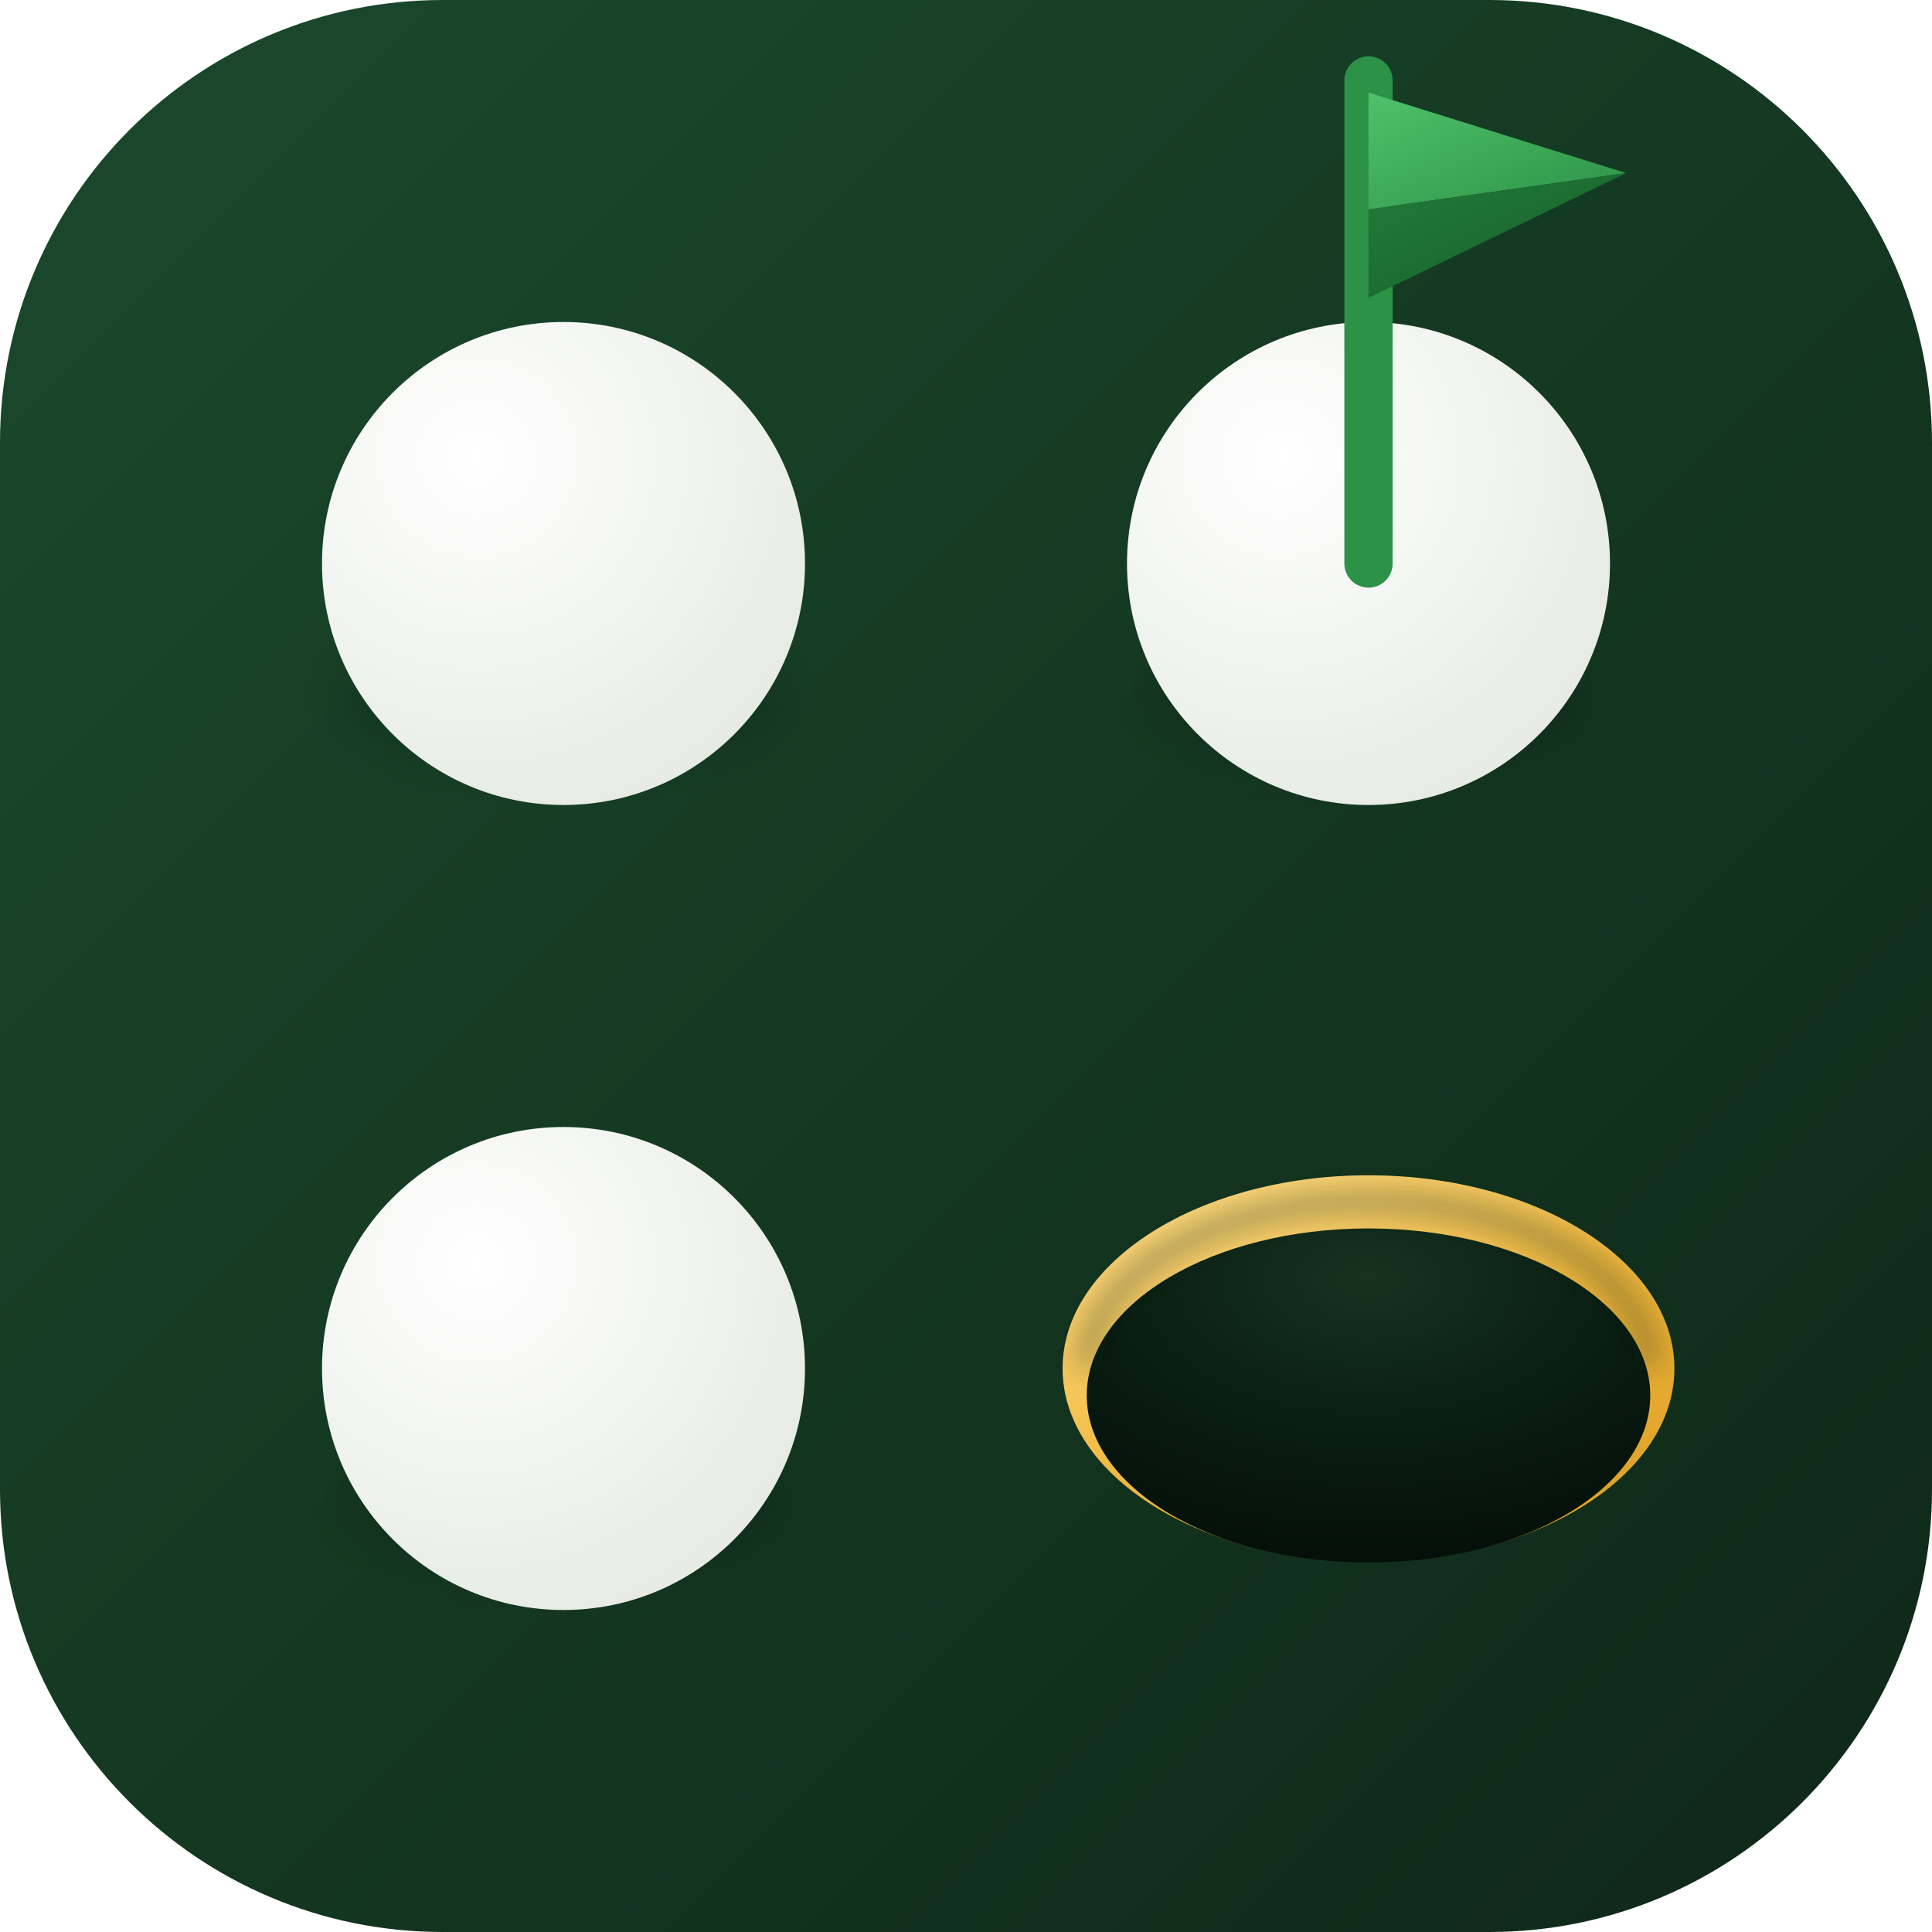
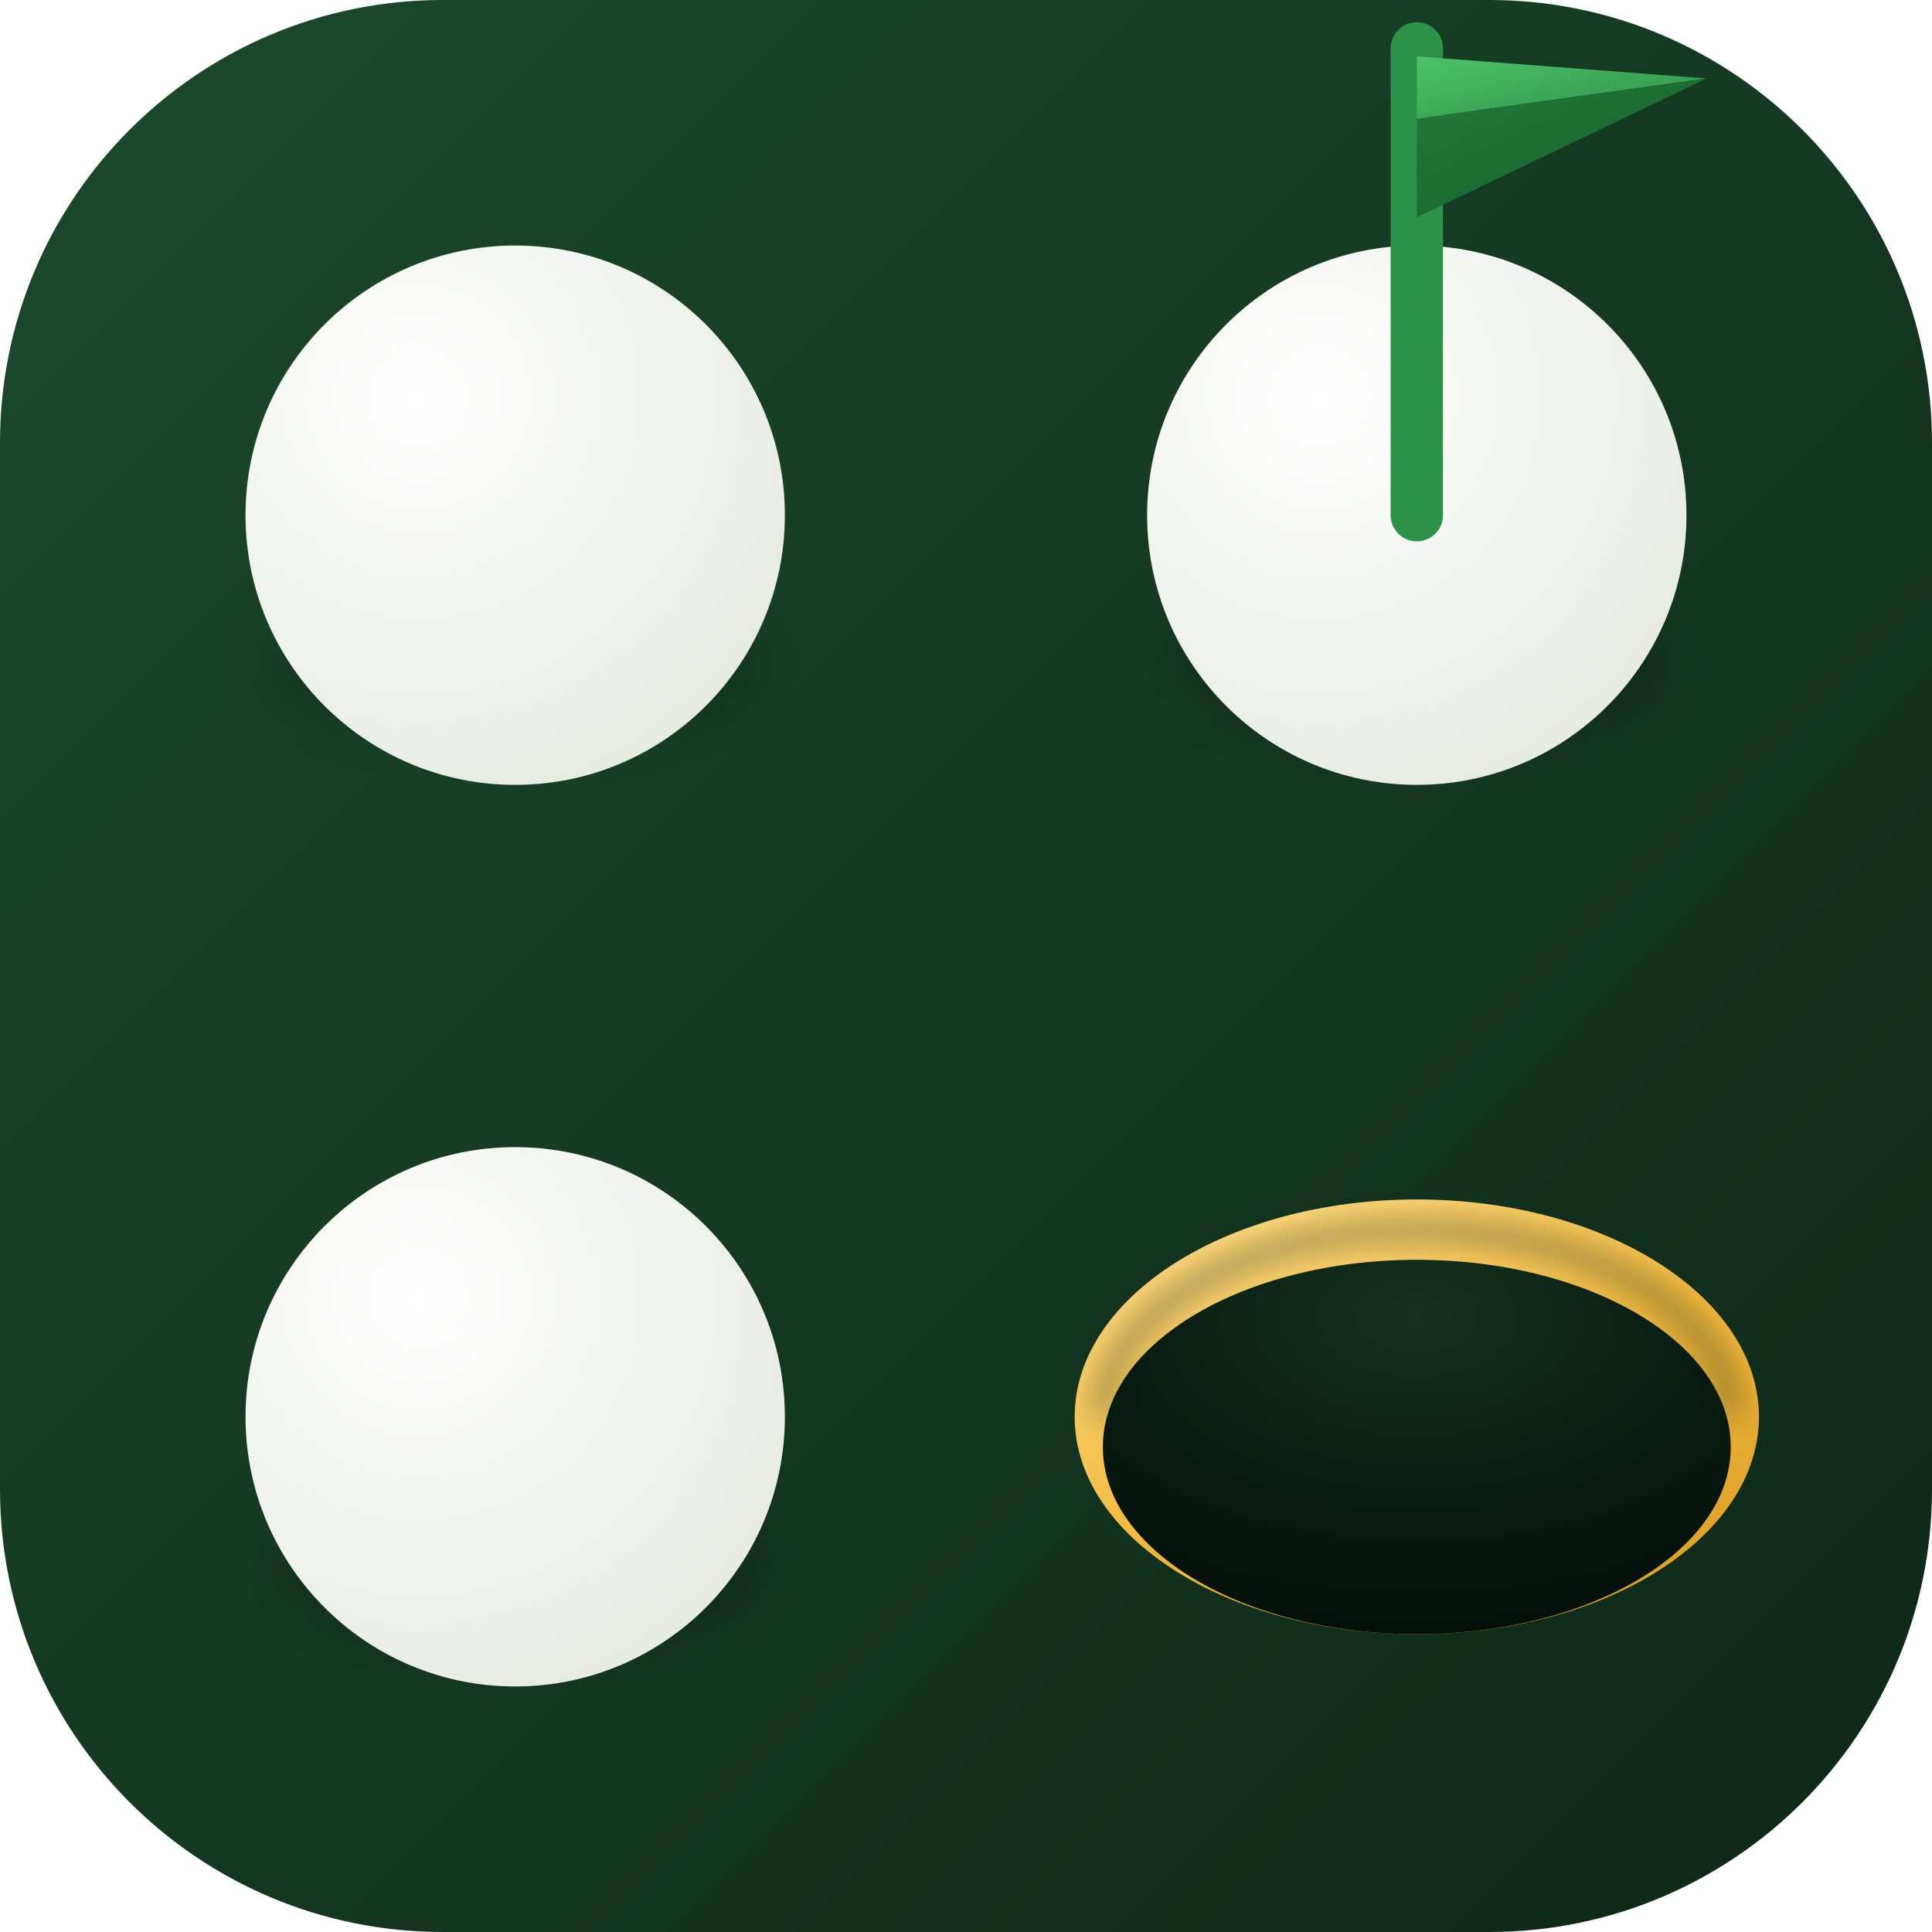
<svg xmlns="http://www.w3.org/2000/svg" viewBox="0 0 48 48">
  <defs>
    <linearGradient id="bg" x1="0" y1="0" x2="1" y2="1">
      <stop offset="0" stop-color="#1b4a2d" />
      <stop offset="1" stop-color="#0e2717" />
    </linearGradient>
    <radialGradient id="ball" cx="0.32" cy="0.28" r="0.85">
      <stop offset="0" stop-color="#ffffff" />
      <stop offset="1" stop-color="#e4e9e1" />
    </radialGradient>
    <linearGradient id="flagLit" x1="0" y1="0" x2="1" y2="1">
      <stop offset="0" stop-color="#4fc169" />
      <stop offset="1" stop-color="#2c9247" />
    </linearGradient>
    <linearGradient id="flagShade" x1="0" y1="0" x2="1" y2="1">
      <stop offset="0" stop-color="#237a3a" />
      <stop offset="1" stop-color="#14602a" />
    </linearGradient>
    <linearGradient id="rimFace" x1="0.15" y1="0" x2="0.85" y2="1">
      <stop offset="0" stop-color="#ffdd85" />
      <stop offset="0.5" stop-color="#f0b93f" />
      <stop offset="1" stop-color="#dc9d24" />
    </linearGradient>
    <radialGradient id="cavity" cx="0.5" cy="0.15" r="1.05">
      <stop offset="0" stop-color="#16321f" />
      <stop offset="0.4" stop-color="#0a1f13" />
      <stop offset="1" stop-color="#020805" />
    </radialGradient>
    <filter id="soft" x="-50%" y="-50%" width="200%" height="200%">
      <feGaussianBlur stdDeviation="0.7" />
    </filter>
    <filter id="softer" x="-50%" y="-50%" width="200%" height="200%">
      <feGaussianBlur stdDeviation="0.35" />
    </filter>
  </defs>
  <rect width="48" height="48" rx="11" fill="url(#bg)" />
-   <ellipse cx="14" cy="17.3" rx="5.4" ry="1.6" fill="#000000" opacity="0.22" filter="url(#soft)" />
-   <circle cx="14" cy="14" r="6" fill="url(#ball)" />
-   <ellipse cx="14" cy="37.3" rx="5.4" ry="1.6" fill="#000000" opacity="0.22" filter="url(#soft)" />
-   <circle cx="14" cy="34" r="6" fill="url(#ball)" />
-   <ellipse cx="34" cy="17.3" rx="5.4" ry="1.6" fill="#000000" opacity="0.22" filter="url(#soft)" />
-   <circle cx="34" cy="14" r="6" fill="url(#ball)" />
-   <line x1="34" y1="14" x2="34" y2="2" stroke="#2c9247" stroke-width="1.2" stroke-linecap="round" />
-   <path d="M34 2.3 L40.4 4.3 L34 5.2 Z" fill="url(#flagLit)" />
-   <path d="M34 5.2 L40.4 4.3 L34 7.4 Z" fill="url(#flagShade)" />
-   <ellipse cx="34" cy="34" rx="7.6" ry="4.8" fill="url(#rimFace)" />
-   <ellipse cx="34" cy="34.67" rx="7" ry="4.15" fill="url(#cavity)" />
-   <path d="M27 34 A 7 4.15 0 0 1 41 34" fill="none" stroke="#04120a" stroke-width="0.4" opacity="0.45" filter="url(#softer)" />
+   <ellipse cx="12.8" cy="16.5" rx="6.05" ry="1.79" fill="#000000" opacity="0.22" filter="url(#soft)" />
+   <circle cx="12.8" cy="12.8" r="6.7" fill="url(#ball)" />
+   <ellipse cx="12.8" cy="38.9" rx="6.05" ry="1.79" fill="#000000" opacity="0.22" filter="url(#soft)" />
+   <circle cx="12.8" cy="35.2" r="6.7" fill="url(#ball)" />
+   <ellipse cx="35.2" cy="16.5" rx="6.05" ry="1.79" fill="#000000" opacity="0.22" filter="url(#soft)" />
+   <circle cx="35.2" cy="12.8" r="6.7" fill="url(#ball)" />
+   <line x1="35.2" y1="12.8" x2="35.2" y2="1.2" stroke="#2c9247" stroke-width="1.3" stroke-linecap="round" />
+   <path d="M35.2 1.4 L42.4 1.95 L35.2 2.95 Z" fill="url(#flagLit)" />
+   <path d="M35.2 2.95 L42.4 1.95 L35.2 5.4 Z" fill="url(#flagShade)" />
+   <ellipse cx="35.2" cy="35.2" rx="8.5" ry="5.4" fill="url(#rimFace)" />
+   <ellipse cx="35.2" cy="35.95" rx="7.8" ry="4.65" fill="url(#cavity)" />
+   <path d="M27.4 35.2 A 7.8 4.65 0 0 1 43 35.2" fill="none" stroke="#04120a" stroke-width="0.4" opacity="0.45" filter="url(#softer)" />
</svg>
